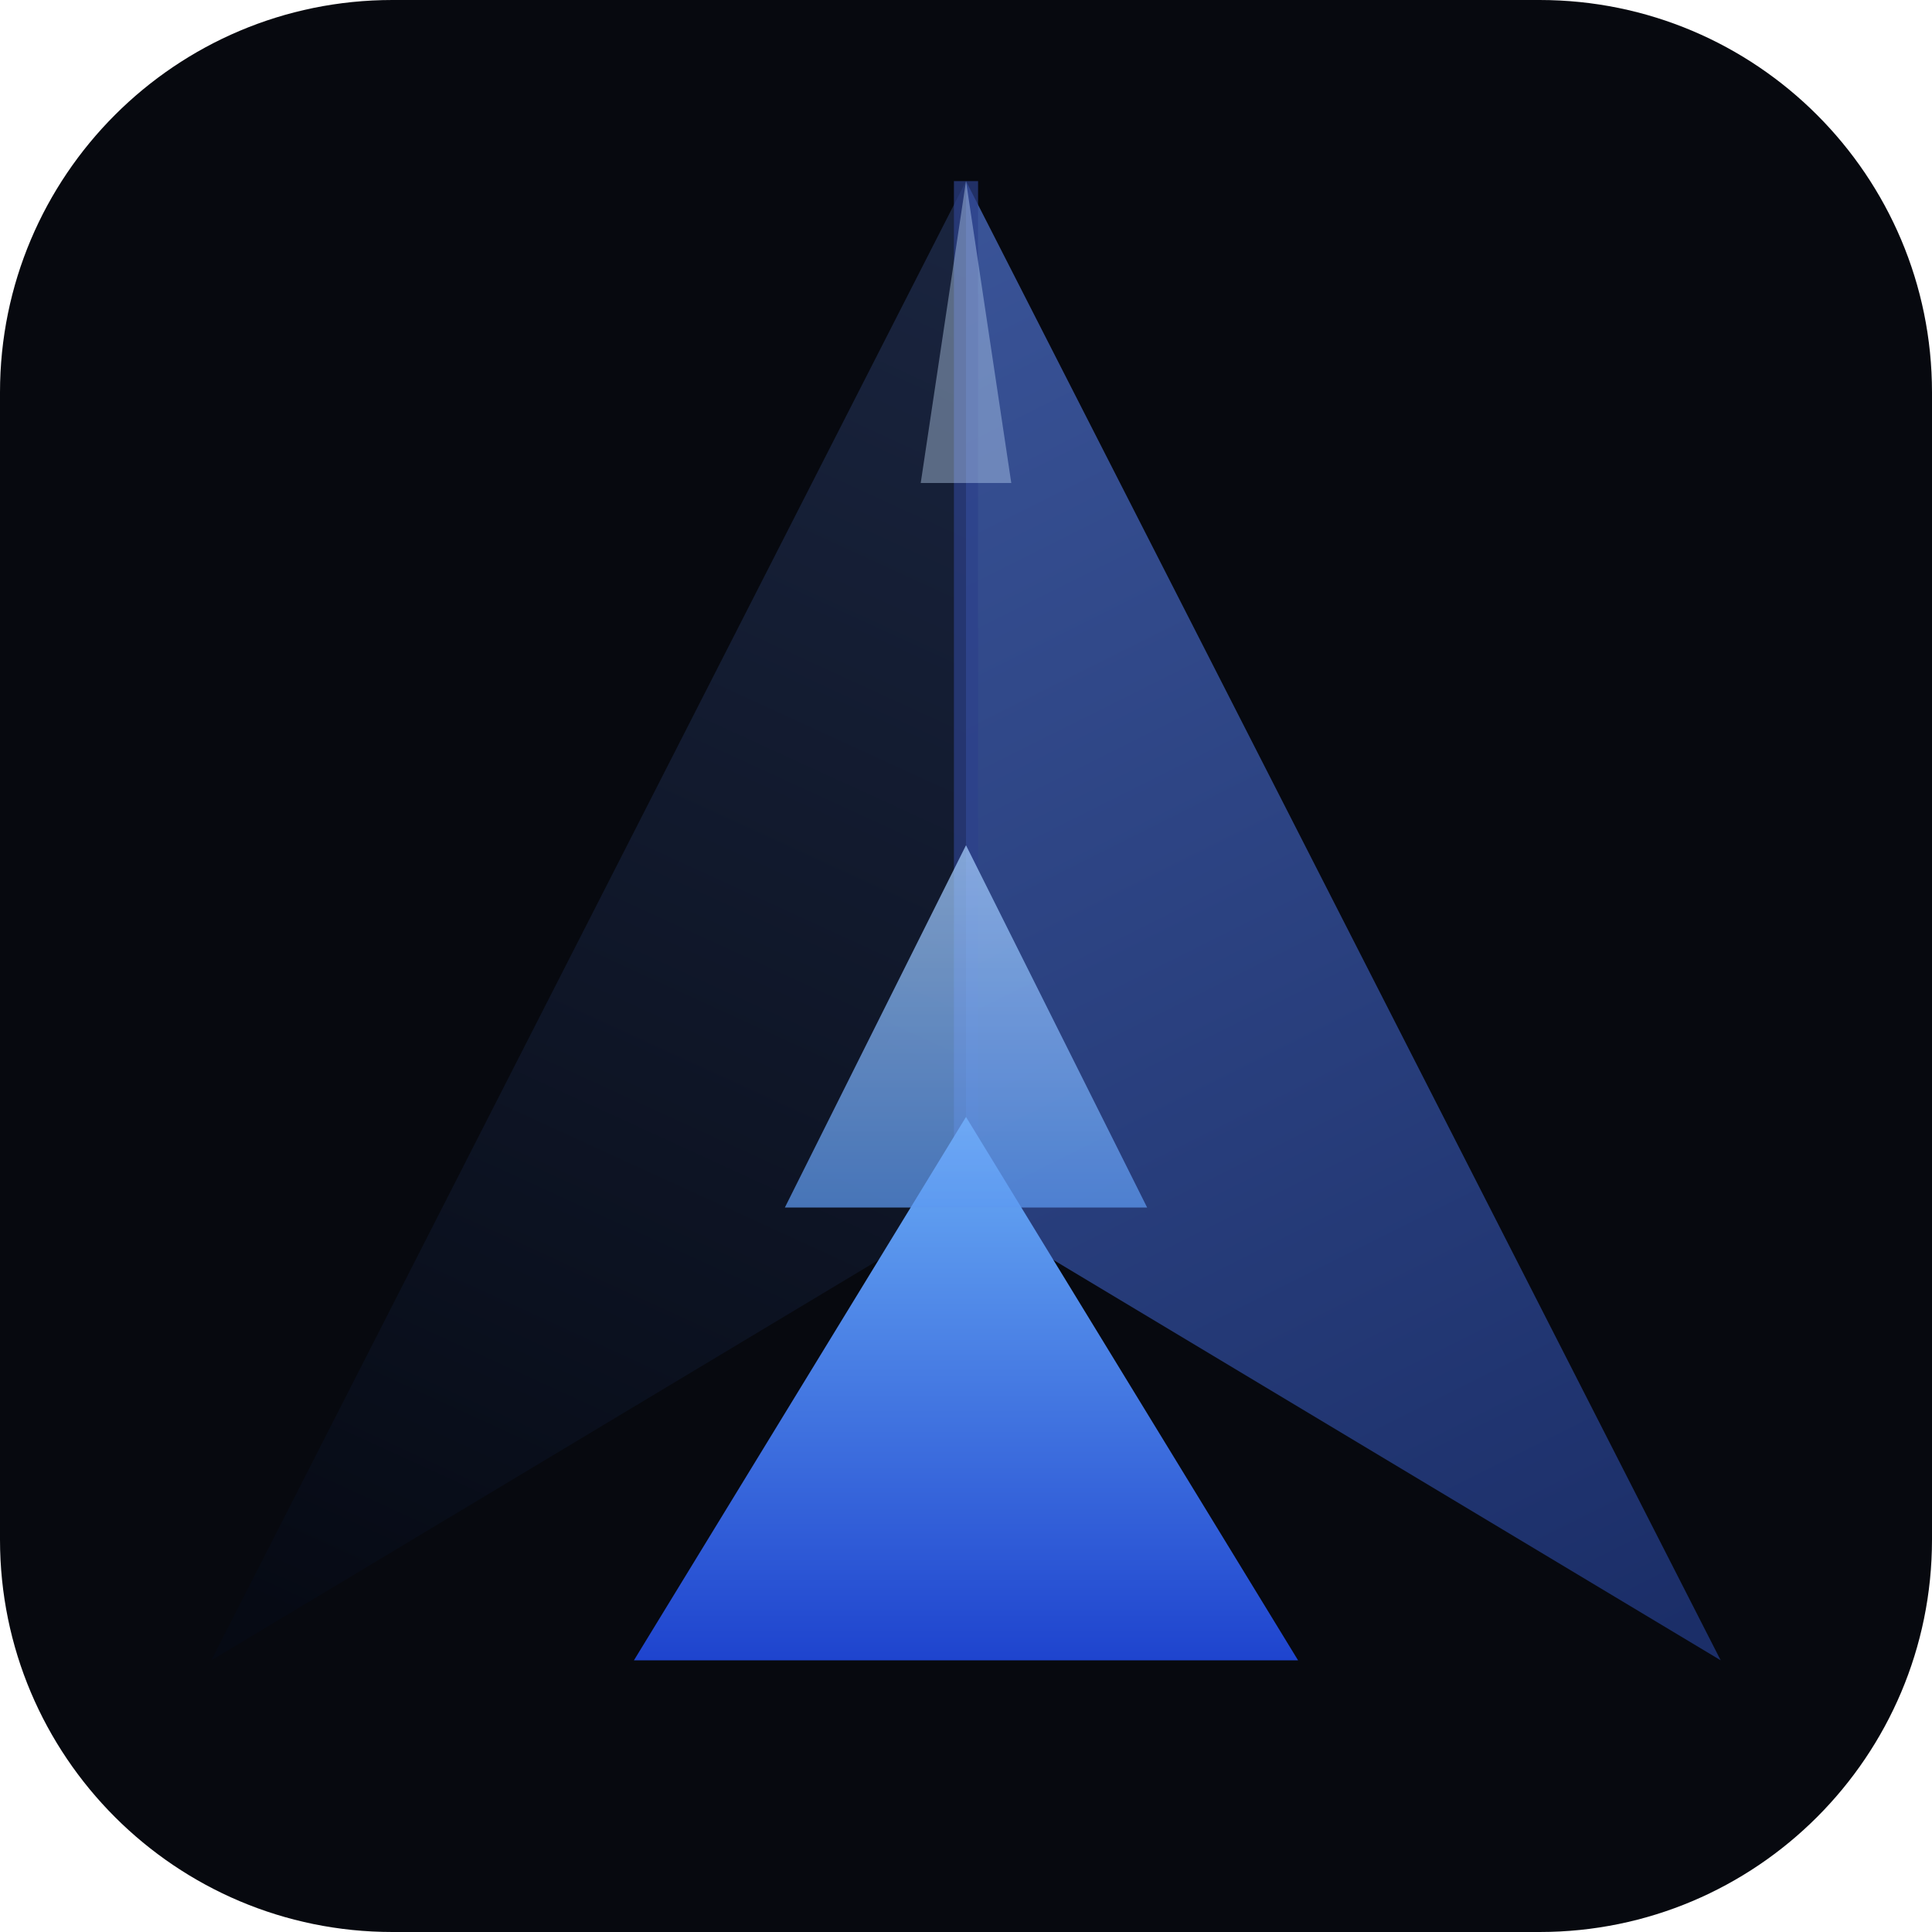
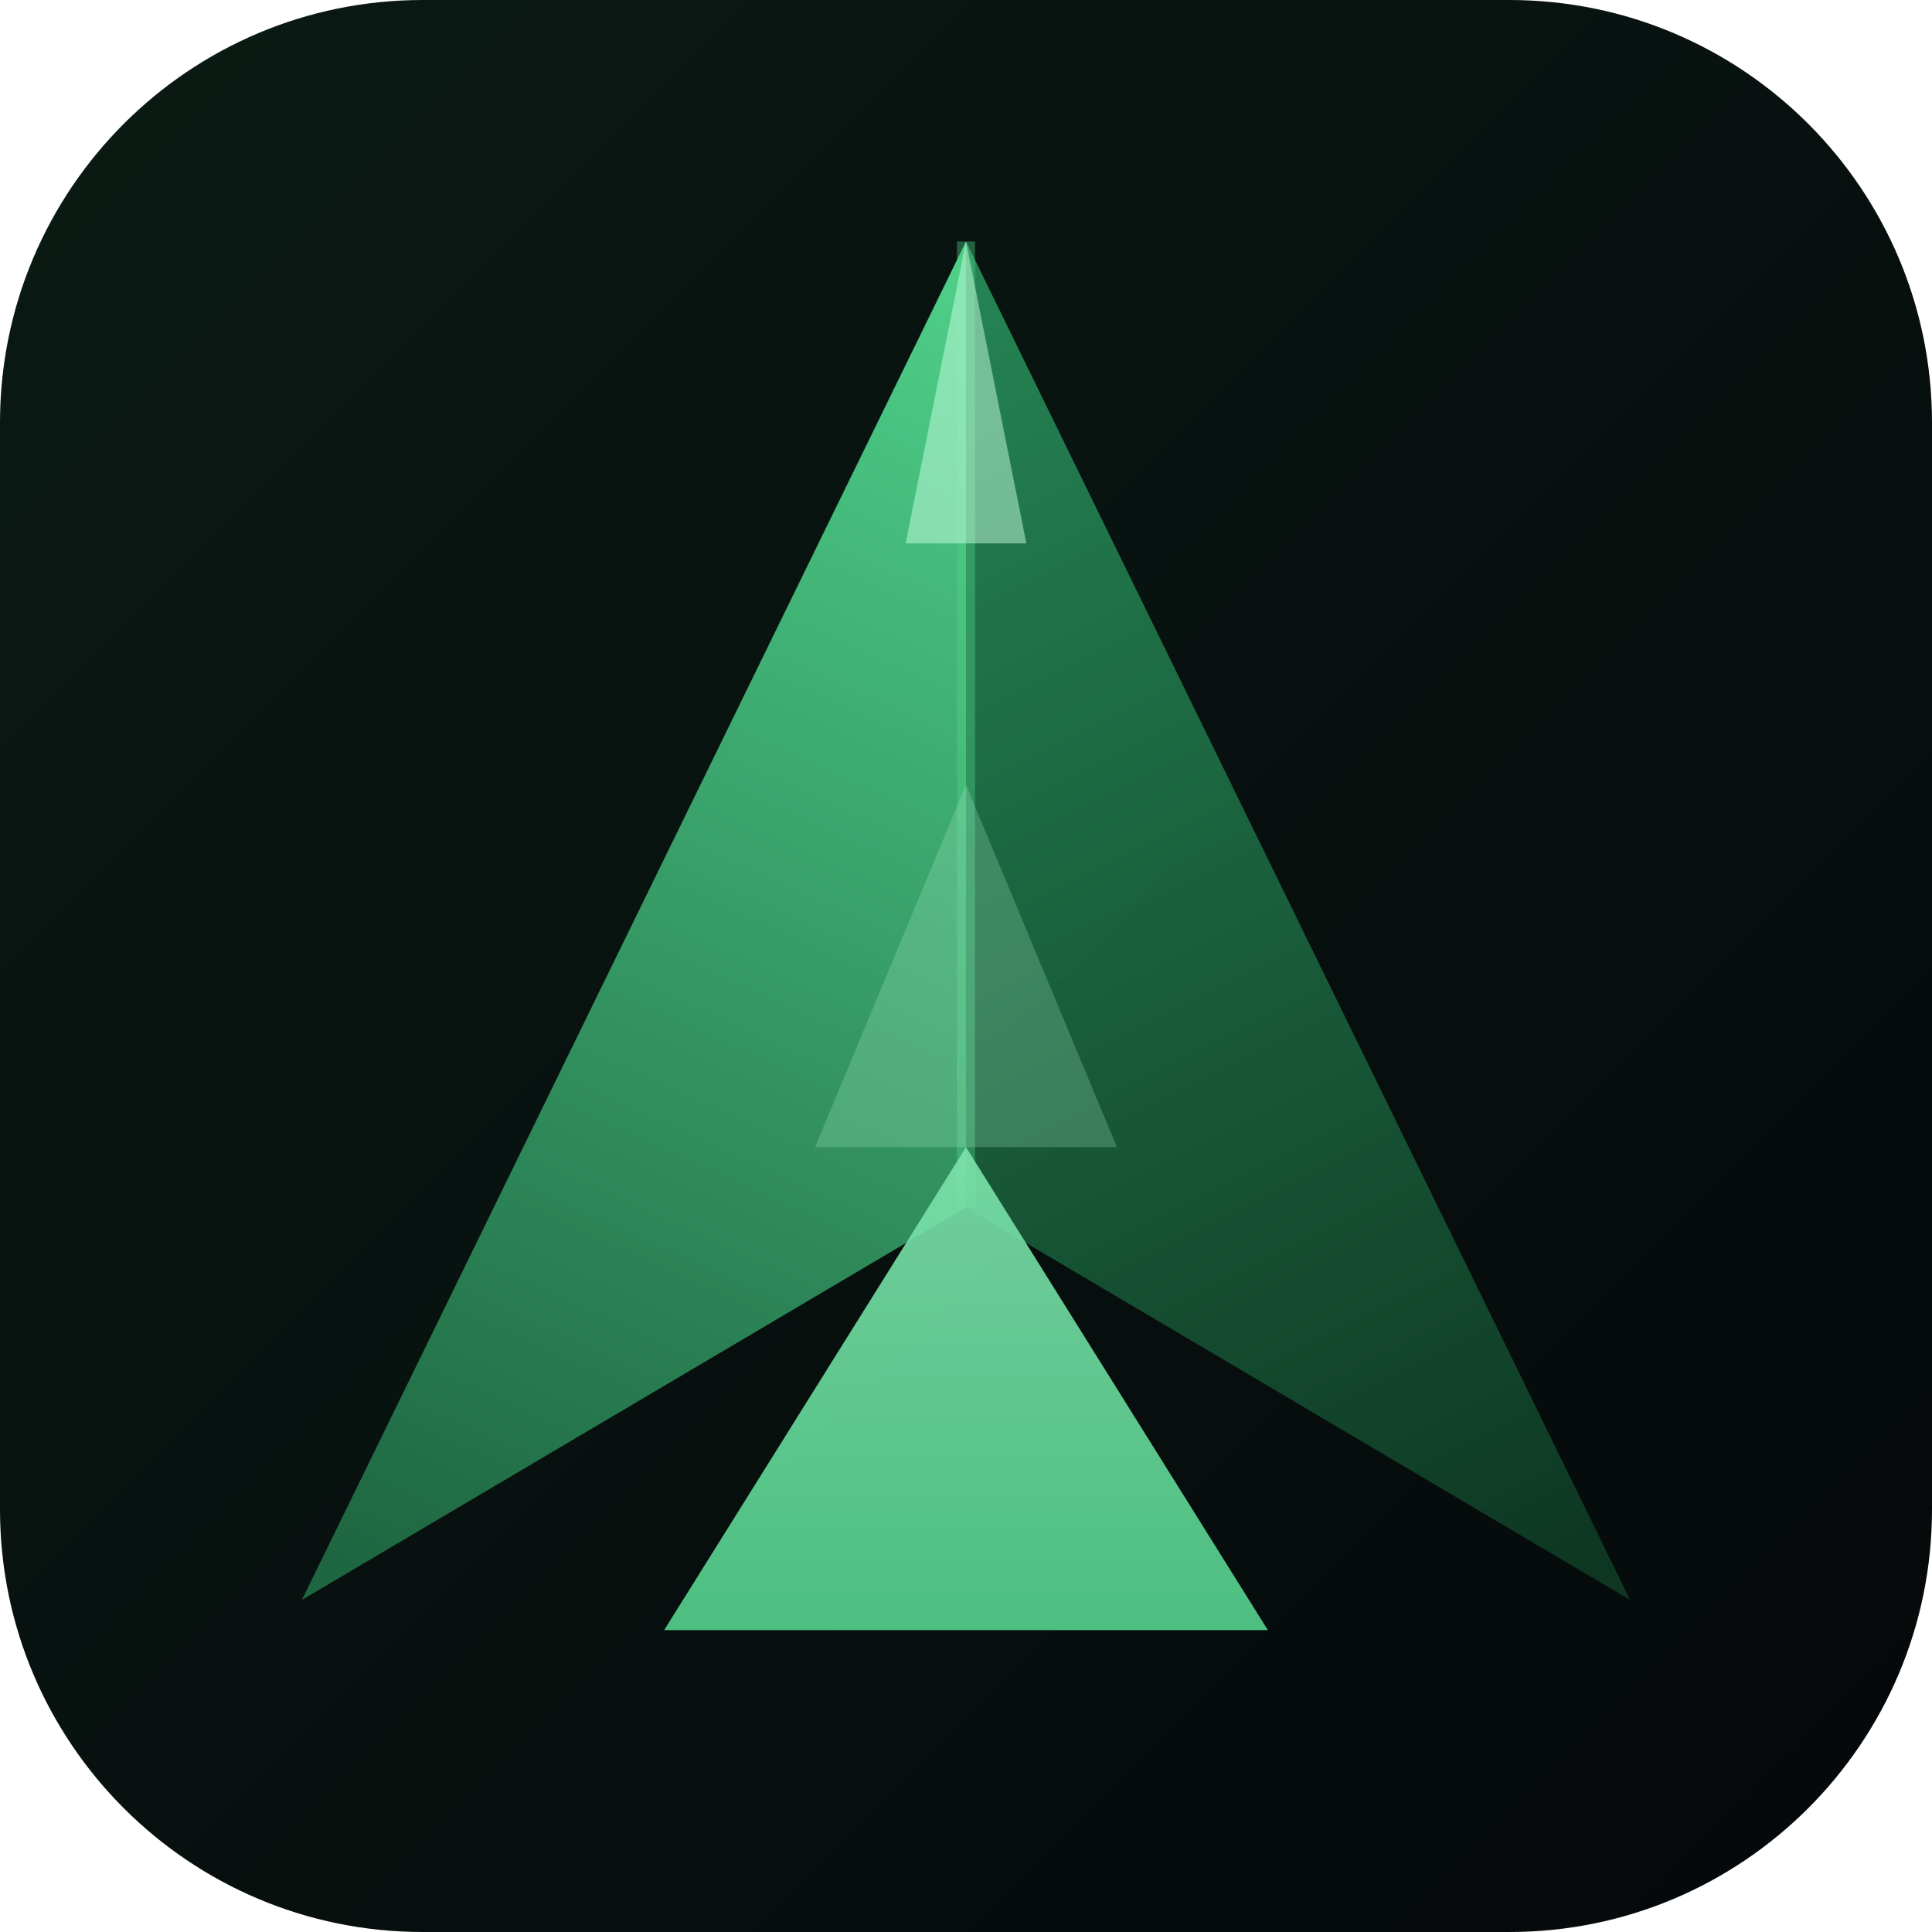
<svg xmlns="http://www.w3.org/2000/svg" viewBox="0 0 64 64">
  <defs>
-     <linearGradient id="leftFace" x1="32" y1="6" x2="10" y2="54" gradientUnits="userSpaceOnUse">
-       <stop offset="0%" stop-color="#1a2540" />
-       <stop offset="100%" stop-color="#060a14" />
+     <linearGradient id="bg" x1="0" y1="0" x2="64" y2="64" gradientUnits="userSpaceOnUse">
+       <stop offset="0%" stop-color="#0b1a14" />
+       <stop offset="100%" stop-color="#05080a" />
    </linearGradient>
-     <linearGradient id="rightFace" x1="32" y1="6" x2="56" y2="54" gradientUnits="userSpaceOnUse">
-       <stop offset="0%" stop-color="#3a5498" />
-       <stop offset="100%" stop-color="#1b2e68" />
+     <linearGradient id="left" x1="32" y1="8" x2="12" y2="52" gradientUnits="userSpaceOnUse">
+       <stop offset="0%" stop-color="#4fd18a" />
+       <stop offset="100%" stop-color="#1e6641" />
    </linearGradient>
-     <linearGradient id="gem" x1="32" y1="37" x2="32" y2="56" gradientUnits="userSpaceOnUse">
-       <stop offset="0%" stop-color="#6baef6" />
-       <stop offset="100%" stop-color="#1a3ecc" />
+     <linearGradient id="right" x1="32" y1="8" x2="54" y2="52" gradientUnits="userSpaceOnUse">
+       <stop offset="0%" stop-color="#2a9960" />
+       <stop offset="100%" stop-color="#0f3d26" />
    </linearGradient>
-     <linearGradient id="facet" x1="32" y1="28" x2="32" y2="42" gradientUnits="userSpaceOnUse">
-       <stop offset="0%" stop-color="#a8d0ff" />
-       <stop offset="100%" stop-color="#5090ee" />
+     <linearGradient id="bot" x1="32" y1="38" x2="32" y2="56" gradientUnits="userSpaceOnUse">
+       <stop offset="0%" stop-color="#7ee3ac" />
+       <stop offset="100%" stop-color="#4fd18a" />
    </linearGradient>
  </defs>
-   <rect width="64" height="64" rx="13" fill="#07090f" />
-   <polygon points="32,6 7,55 32,40" fill="url(#leftFace)" />
-   <polygon points="32,6 57,55 32,40" fill="url(#rightFace)" />
-   <line x1="32" y1="6" x2="32" y2="40" stroke="#2c408a" stroke-width="0.8" opacity="0.7" />
-   <polygon points="32,37 21,55 43,55" fill="url(#gem)" />
-   <polygon points="32,28 26,40 38,40" fill="url(#facet)" opacity="0.72" />
-   <polygon points="32,6 30.5,16 33.5,16" fill="#c8e2ff" opacity="0.38" />
+   <rect width="64" height="64" rx="14" fill="url(#bg)" />
+   <polygon points="32,8 10,53 32,40" fill="url(#left)" />
+   <polygon points="32,8 54,53 32,40" fill="url(#right)" opacity="0.85" />
+   <line x1="32" y1="8" x2="32" y2="40" stroke="#4fd18a" stroke-width="0.6" opacity="0.4" />
+   <polygon points="32,38 22,54 42,54" fill="url(#bot)" opacity="0.9" />
+   <polygon points="32,8 30,18 34,18" fill="#c8ffdf" opacity="0.5" />
+   <polygon points="32,26 27,38 37,38" fill="#a8f0c8" opacity="0.25" />
</svg>
